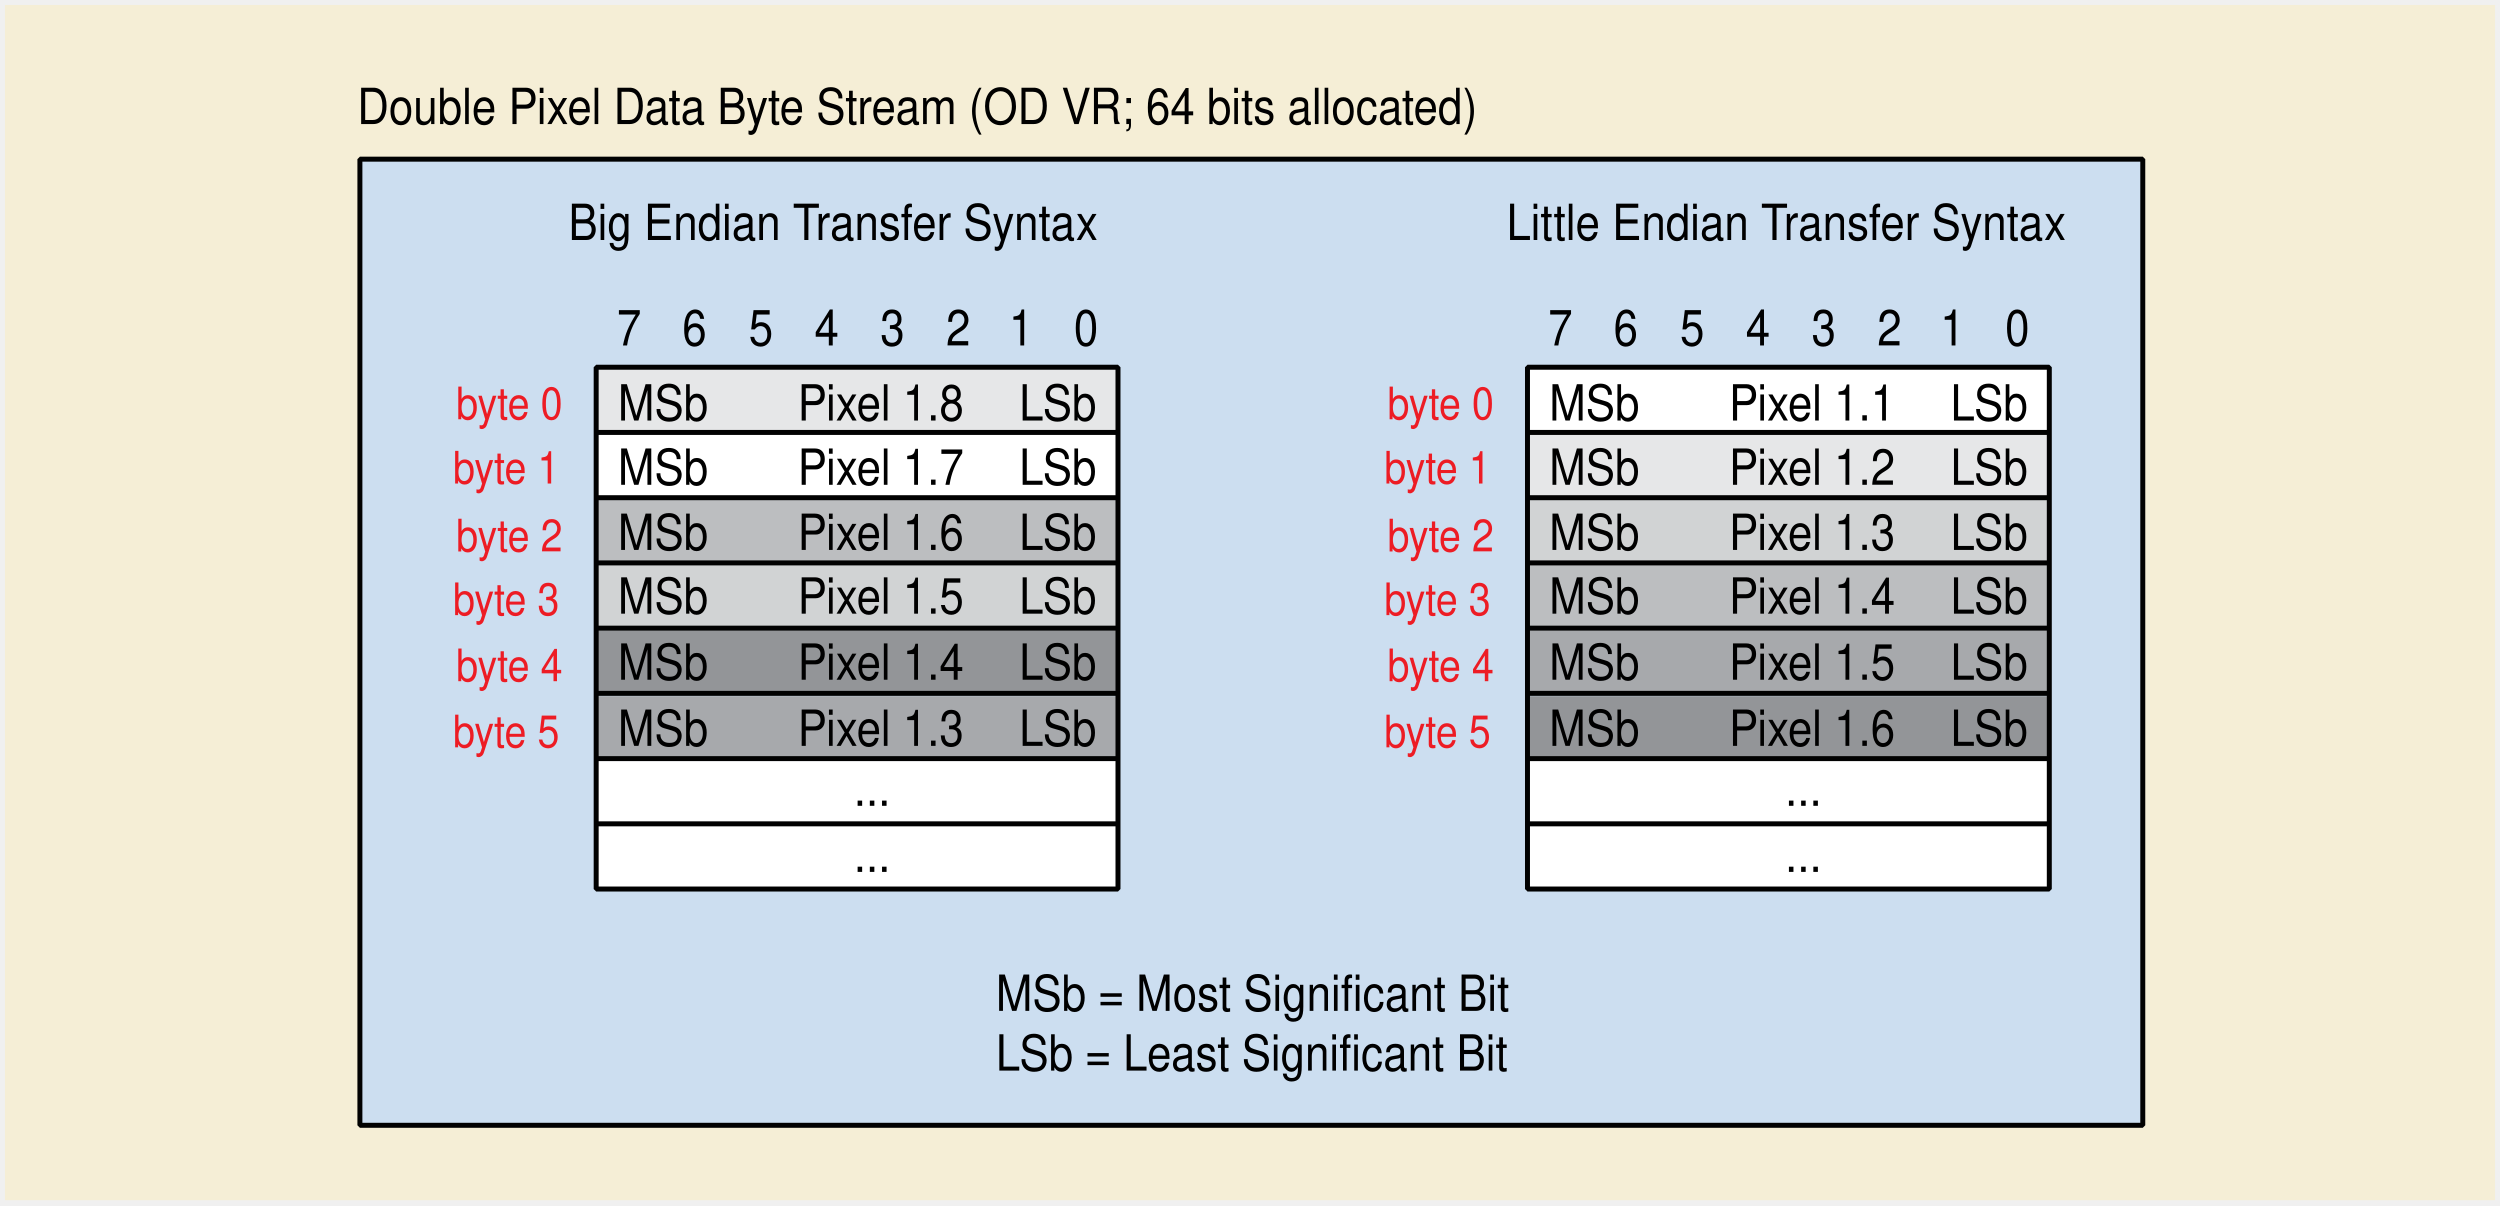
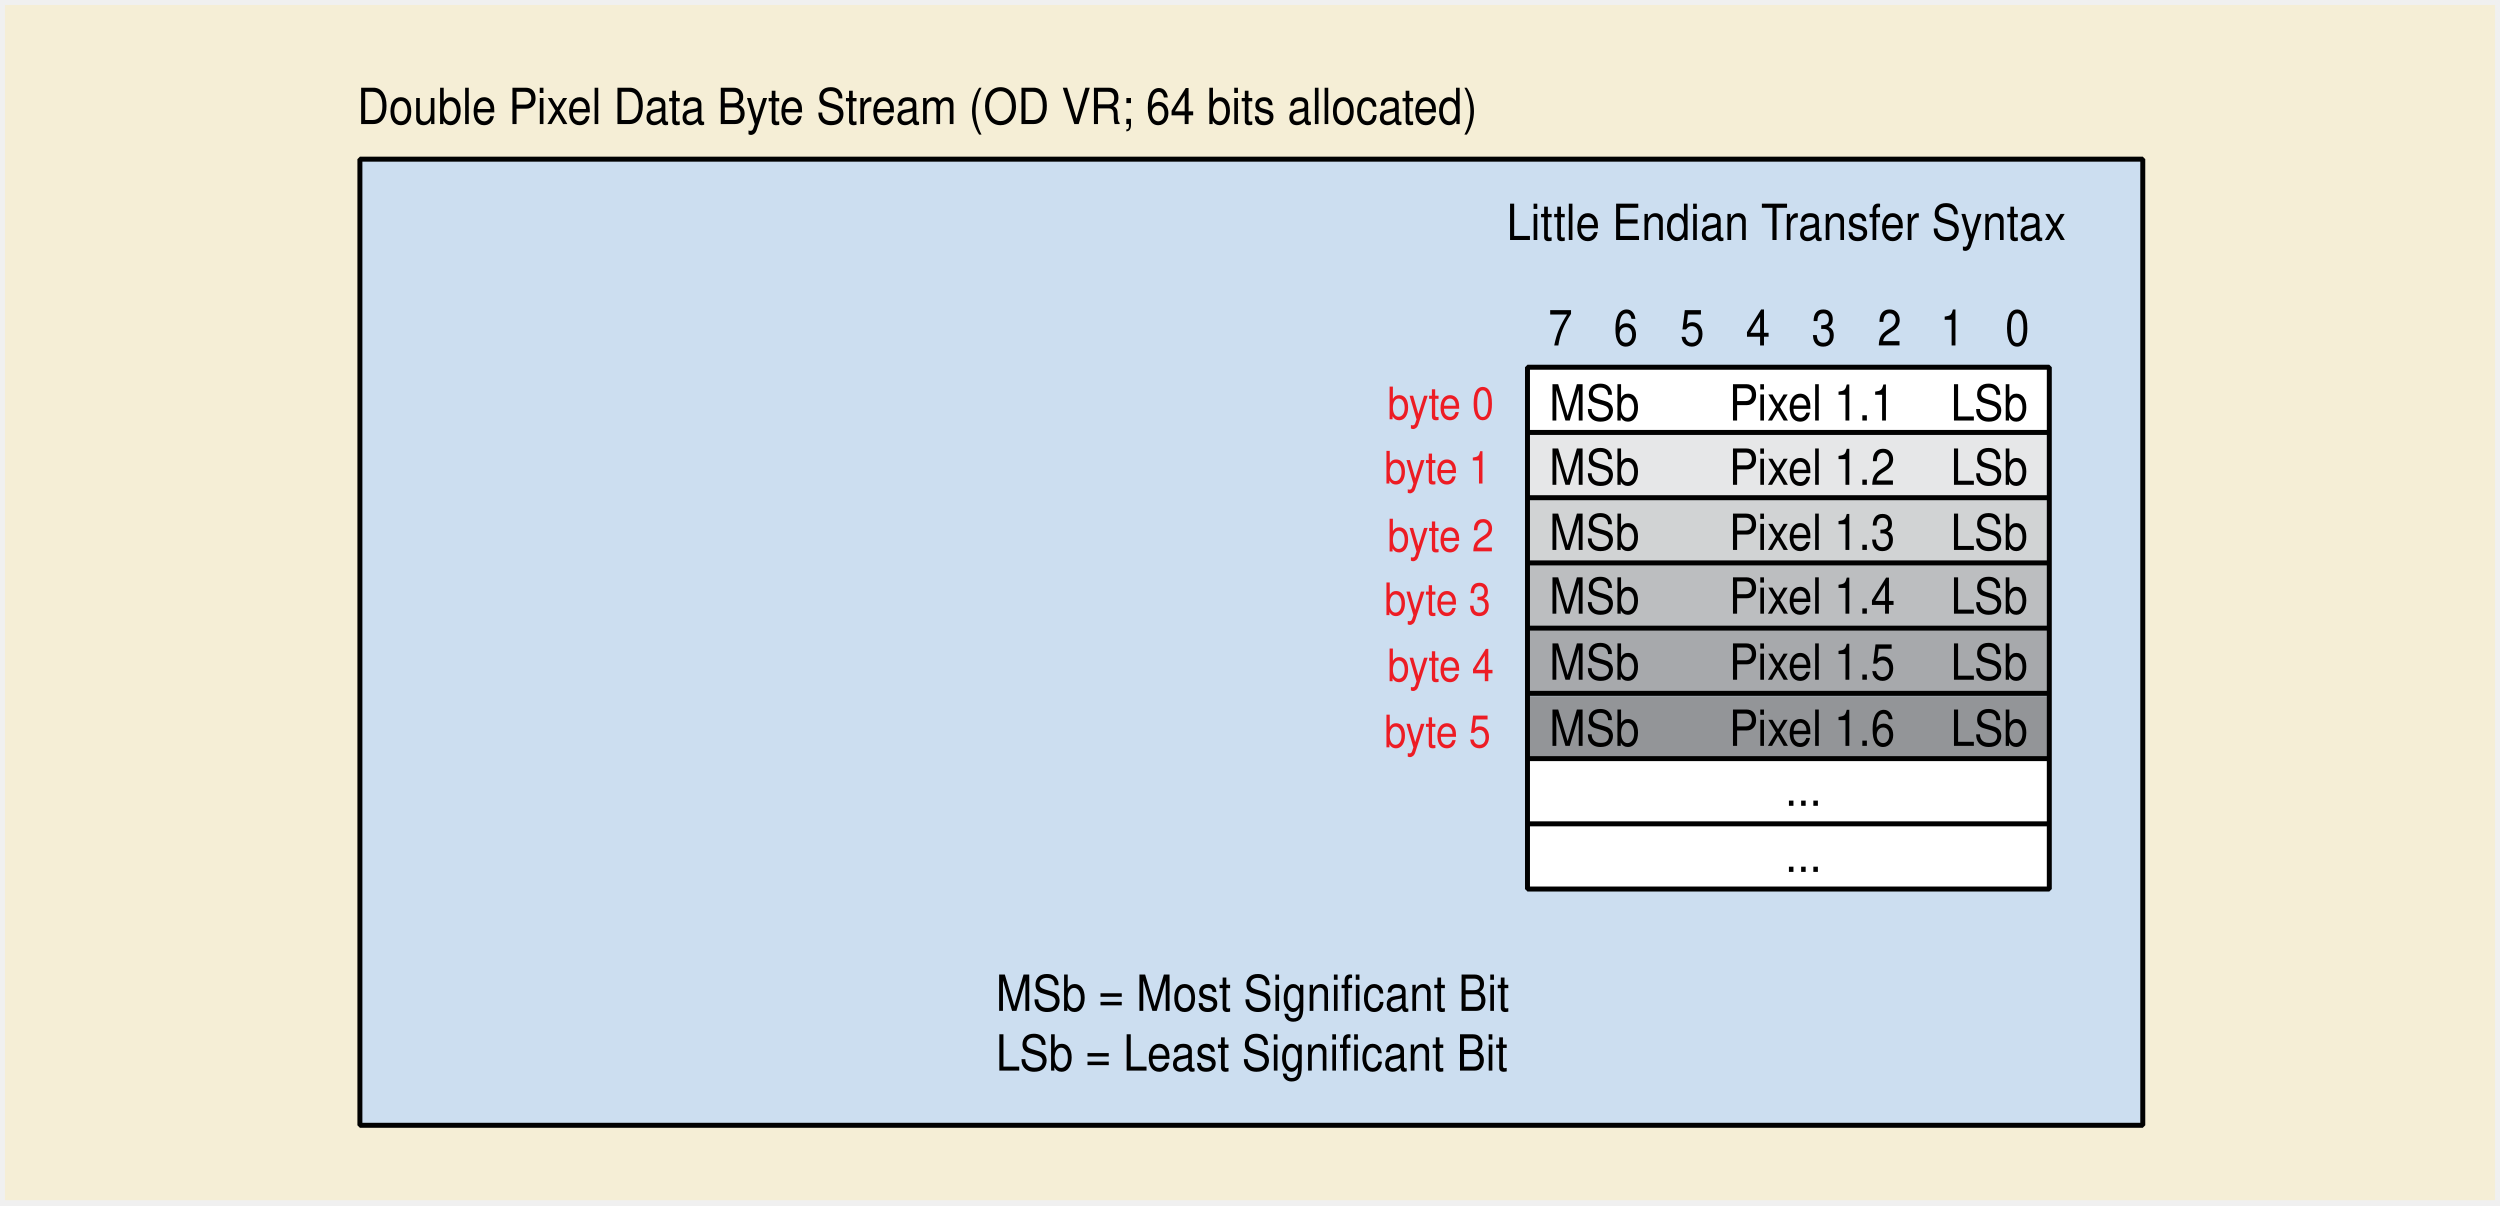
<svg xmlns="http://www.w3.org/2000/svg" version="1.1" id="Layer_1" x="0px" y="0px" width="502px" height="242px" viewBox="0 0 502 242" enable-background="new 0 0 502 242" xml:space="preserve">
  <defs>
    <style type="text/css">
	text {
	  font-family: Helvetica, Verdana, ArialUnicodeMS, san-serif
	}
	</style>
  </defs>
  <g>
   </g>
  <g>
    <rect x="1" y="1" fill="#F5EED6" width="500" height="240" />
    <g>
      <rect x="72.268" y="31.957" fill="#CCDEF0" stroke="#010101" stroke-miterlimit="1" width="358" height="194" />
      <g>
        <rect x="306.719" y="152.324" fill="#FFFFFF" width="104.781" height="13.03" />
        <rect x="306.527" y="139.799" fill="#939598" width="104.973" height="13.03" />
        <rect x="306.527" y="165.858" fill="#FFFFFF" width="104.973" height="13.031" />
        <rect x="306.719" y="86.769" fill="#E6E7E8" width="104.975" height="13.03" />
        <rect x="306.719" y="73.739" fill="#FFFFFF" width="104.781" height="13.03" />
        <rect x="306.719" y="112.829" fill="#BCBEC0" width="104.975" height="13.029" />
        <rect x="306.719" y="99.799" fill="#D1D3D4" width="104.781" height="13.03" />
        <rect x="306.719" y="125.858" fill="#A7A9AC" width="104.781" height="13.031" />
        <g>
          <text transform="matrix(0.8815 0 0 1 347.1826 84.4385)" font-size="10">Pixel 1.1</text>
        </g>
        <g>
          <text transform="matrix(0.8815 0 0 1 311.0762 84.4385)" font-size="10">MSb</text>
        </g>
        <g>
          <text transform="matrix(0.8815 0 0 1 391.6562 84.4385)" font-size="10">LSb</text>
        </g>
        <g>
          <text transform="matrix(0.8815 0 0 1 347.1826 97.3496)" font-size="10">Pixel 1.2</text>
        </g>
        <g>
          <text transform="matrix(0.8815 0 0 1 311.0762 97.3496)" font-size="10">MSb</text>
        </g>
        <g>
          <text transform="matrix(0.8815 0 0 1 391.6562 97.3496)" font-size="10">LSb</text>
        </g>
        <g>
          <text transform="matrix(0.8815 0 0 1 347.1826 110.4312)" font-size="10">Pixel 1.3</text>
        </g>
        <g>
          <text transform="matrix(0.8815 0 0 1 311.0762 110.4312)" font-size="10">MSb</text>
        </g>
        <g>
          <text transform="matrix(0.8815 0 0 1 391.6562 110.4312)" font-size="10">LSb</text>
        </g>
        <g>
          <text transform="matrix(0.8815 0 0 1 347.1826 123.2197)" font-size="10">Pixel 1.4</text>
        </g>
        <g>
          <text transform="matrix(0.8815 0 0 1 311.0762 123.2197)" font-size="10">MSb</text>
        </g>
        <g>
          <text transform="matrix(0.8815 0 0 1 391.6562 123.2197)" font-size="10">LSb</text>
        </g>
        <g>
          <text transform="matrix(0.8815 0 0 1 347.1826 136.4912)" font-size="10">Pixel 1.5</text>
        </g>
        <g>
          <text transform="matrix(0.8815 0 0 1 311.0762 136.4912)" font-size="10">MSb</text>
        </g>
        <g>
          <text transform="matrix(0.8815 0 0 1 391.6562 136.4912)" font-size="10">LSb</text>
        </g>
        <g>
          <text transform="matrix(0.8815 0 0 1 347.1826 149.7646)" font-size="10">Pixel 1.6</text>
        </g>
        <g>
          <text transform="matrix(0.8815 0 0 1 311.0762 149.7646)" font-size="10">MSb</text>
        </g>
        <g>
          <text transform="matrix(0.8815 0 0 1 391.6562 149.7646)" font-size="10">LSb</text>
        </g>
        <g>
          <text transform="matrix(0.8815 0 0 1 358.4453 161.8066)" font-size="10">...</text>
        </g>
        <g>
          <text transform="matrix(0.8815 0 0 1 358.4453 175.0771)" font-size="10">...</text>
        </g>
        <g>
          <text transform="matrix(0.8815 0 0 1 278.6055 84.1865)" fill="#ED1C24" font-size="9">byte 0</text>
        </g>
        <g>
          <text transform="matrix(0.8815 0 0 1 278.6055 110.729)" fill="#ED1C24" font-size="9">byte 2</text>
        </g>
        <g>
          <text transform="matrix(0.8815 0 0 1 277.9727 97.0977)" fill="#ED1C24" font-size="9">byte 1</text>
        </g>
        <g>
          <text transform="matrix(0.8815 0 0 1 278.6055 136.7891)" fill="#ED1C24" font-size="9">byte 4</text>
        </g>
        <g>
          <text transform="matrix(0.8815 0 0 1 277.9727 123.5176)" fill="#ED1C24" font-size="9">byte 3</text>
        </g>
        <g>
          <text transform="matrix(0.8815 0 0 1 277.9727 150.0625)" fill="#ED1C24" font-size="9">byte 5</text>
        </g>
        <rect x="306.719" y="73.739" fill="none" stroke="#010101" stroke-miterlimit="1" width="104.781" height="104.782" />
        <line fill="none" stroke="#010101" stroke-miterlimit="1" x1="306.719" y1="165.423" x2="411.5" y2="165.423" />
        <line fill="none" stroke="#010101" stroke-miterlimit="1" x1="306.719" y1="152.325" x2="411.5" y2="152.325" />
        <line fill="none" stroke="#010101" stroke-miterlimit="1" x1="306.719" y1="139.228" x2="411.5" y2="139.228" />
        <line fill="none" stroke="#010101" stroke-miterlimit="1" x1="306.719" y1="126.13" x2="411.5" y2="126.13" />
        <line fill="none" stroke="#010101" stroke-miterlimit="1" x1="306.719" y1="113.032" x2="411.5" y2="113.032" />
        <line fill="none" stroke="#010101" stroke-miterlimit="1" x1="306.719" y1="99.934" x2="411.5" y2="99.934" />
        <line fill="none" stroke="#010101" stroke-miterlimit="1" x1="306.719" y1="86.836" x2="411.5" y2="86.836" />
      </g>
      <g>
        <text transform="matrix(0.8815 0 0 1 199.9639 202.9824)">
          <tspan x="0" y="0" font-size="10">MSb = Most Significant Bit</tspan>
          <tspan x="0" y="12" font-size="10">LSb = Least Significant Bit</tspan>
        </text>
      </g>
      <g>
        <text transform="matrix(0.8815 0 0 1 71.7329 24.9082)" font-size="10">Double Pixel Data Byte Stream (OD VR; 64 bits allocated)</text>
      </g>
      <g>
        <text transform="matrix(0.8815 0 0 1 302.5156 48.1929)" font-size="10">Little Endian Transfer Syntax</text>
      </g>
      <g>
        <text transform="matrix(0.8815 0 0 1 389.5977 69.3716)" font-size="10">1</text>
      </g>
      <g>
        <text transform="matrix(0.8815 0 0 1 402.627 69.3716)" font-size="10">0</text>
      </g>
      <g>
        <text transform="matrix(0.8815 0 0 1 376.957 69.3716)" font-size="10">2</text>
      </g>
      <g>
        <text transform="matrix(0.8815 0 0 1 363.7539 69.3716)" font-size="10">3</text>
      </g>
      <g>
        <text transform="matrix(0.8815 0 0 1 350.5469 69.3716)" font-size="10">4</text>
      </g>
      <g>
        <text transform="matrix(0.8815 0 0 1 337.3457 69.3716)" font-size="10">5</text>
      </g>
      <g>
        <text transform="matrix(0.8815 0 0 1 310.877 69.3716)" font-size="10">7</text>
      </g>
      <g>
        <text transform="matrix(0.8815 0 0 1 323.998 69.3716)" font-size="10">6</text>
      </g>
-       <g>
-         <text transform="matrix(0.8815 0 0 1 114.1304 48.1929)" font-size="10">Big Endian Transfer Syntax</text>
-       </g>
-       <g>
-         <text transform="matrix(0.8815 0 0 1 202.5972 69.3716)" font-size="10">1</text>
-       </g>
-       <g>
-         <text transform="matrix(0.8815 0 0 1 215.6274 69.3716)" font-size="10">0</text>
-       </g>
-       <g>
-         <text transform="matrix(0.8815 0 0 1 189.9575 69.3716)" font-size="10">2</text>
-       </g>
-       <g>
-         <text transform="matrix(0.8815 0 0 1 176.7534 69.3716)" font-size="10">3</text>
-       </g>
-       <g>
-         <text transform="matrix(0.8815 0 0 1 163.5474 69.3716)" font-size="10">4</text>
-       </g>
-       <g>
-         <text transform="matrix(0.8815 0 0 1 150.3452 69.3716)" font-size="10">5</text>
-       </g>
-       <g>
-         <text transform="matrix(0.8815 0 0 1 123.8774 69.3716)" font-size="10">7</text>
-       </g>
-       <g>
-         <text transform="matrix(0.8815 0 0 1 136.9976 69.3716)" font-size="10">6</text>
-       </g>
-       <g>
-         <rect x="119.711" y="152.324" fill="#FFFFFF" width="104.782" height="13.03" />
-         <rect x="119.519" y="139.799" fill="#A7A9AC" width="104.974" height="13.03" />
-         <rect x="119.519" y="165.858" fill="#FFFFFF" width="104.974" height="13.031" />
-         <rect x="119.711" y="86.769" fill="#FFFFFF" width="104.973" height="13.03" />
-         <rect x="119.711" y="73.739" fill="#E6E7E8" width="104.782" height="13.03" />
-         <rect x="119.711" y="112.829" fill="#D1D3D4" width="104.973" height="13.029" />
-         <rect x="119.711" y="99.799" fill="#BCBEC0" width="104.782" height="13.03" />
-         <rect x="119.711" y="125.858" fill="#939598" width="104.782" height="13.031" />
-         <g>
-           <text transform="matrix(0.8815 0 0 1 160.1748 84.4385)" font-size="10">Pixel 1.8</text>
-         </g>
-         <g>
-           <text transform="matrix(0.8815 0 0 1 124.0688 84.4385)" font-size="10">MSb</text>
-         </g>
-         <g>
-           <text transform="matrix(0.8815 0 0 1 204.6479 84.4385)" font-size="10">LSb</text>
-         </g>
-         <g>
-           <text transform="matrix(0.8815 0 0 1 160.1748 97.3496)" font-size="10">Pixel 1.7</text>
-         </g>
-         <g>
-           <text transform="matrix(0.8815 0 0 1 124.0688 97.3496)" font-size="10">MSb</text>
-         </g>
-         <g>
-           <text transform="matrix(0.8815 0 0 1 204.6479 97.3496)" font-size="10">LSb</text>
-         </g>
-         <g>
-           <text transform="matrix(0.8815 0 0 1 160.1748 110.4312)" font-size="10">Pixel 1.6</text>
-         </g>
-         <g>
-           <text transform="matrix(0.8815 0 0 1 124.0688 110.4312)" font-size="10">MSb</text>
-         </g>
-         <g>
-           <text transform="matrix(0.8815 0 0 1 204.6479 110.4312)" font-size="10">LSb</text>
-         </g>
-         <g>
-           <text transform="matrix(0.8815 0 0 1 160.1748 123.2197)" font-size="10">Pixel 1.5</text>
-         </g>
-         <g>
-           <text transform="matrix(0.8815 0 0 1 124.0688 123.2197)" font-size="10">MSb</text>
-         </g>
-         <g>
-           <text transform="matrix(0.8815 0 0 1 204.6479 123.2197)" font-size="10">LSb</text>
-         </g>
-         <g>
-           <text transform="matrix(0.8815 0 0 1 160.1748 136.4912)" font-size="10">Pixel 1.4</text>
-         </g>
-         <g>
-           <text transform="matrix(0.8815 0 0 1 124.0688 136.4912)" font-size="10">MSb</text>
-         </g>
-         <g>
-           <text transform="matrix(0.8815 0 0 1 204.6479 136.4912)" font-size="10">LSb</text>
-         </g>
-         <g>
-           <text transform="matrix(0.8815 0 0 1 160.1748 149.7646)" font-size="10">Pixel 1.3</text>
-         </g>
-         <g>
-           <text transform="matrix(0.8815 0 0 1 124.0688 149.7646)" font-size="10">MSb</text>
-         </g>
-         <g>
-           <text transform="matrix(0.8815 0 0 1 204.6479 149.7646)" font-size="10">LSb</text>
-         </g>
-         <g>
-           <text transform="matrix(0.8815 0 0 1 171.438 161.8066)" font-size="10">...</text>
-         </g>
-         <g>
-           <text transform="matrix(0.8815 0 0 1 171.438 175.0771)" font-size="10">...</text>
-         </g>
-         <g>
-           <text transform="matrix(0.8815 0 0 1 91.5977 84.1865)" fill="#ED1C24" font-size="9">byte 0</text>
-         </g>
-         <g>
-           <text transform="matrix(0.8815 0 0 1 91.5977 110.729)" fill="#ED1C24" font-size="9">byte 2</text>
-         </g>
-         <g>
-           <text transform="matrix(0.8815 0 0 1 90.9648 97.0977)" fill="#ED1C24" font-size="9">byte 1</text>
-         </g>
-         <g>
-           <text transform="matrix(0.8815 0 0 1 91.5977 136.7891)" fill="#ED1C24" font-size="9">byte 4</text>
-         </g>
-         <g>
-           <text transform="matrix(0.8815 0 0 1 90.9648 123.5176)" fill="#ED1C24" font-size="9">byte 3</text>
-         </g>
-         <g>
-           <text transform="matrix(0.8815 0 0 1 90.9648 150.0625)" fill="#ED1C24" font-size="9">byte 5</text>
-         </g>
-         <rect x="119.711" y="73.739" fill="none" stroke="#010101" stroke-miterlimit="1" width="104.782" height="104.782" />
-         <line fill="none" stroke="#010101" stroke-miterlimit="1" x1="119.711" y1="165.423" x2="224.493" y2="165.423" />
-         <line fill="none" stroke="#010101" stroke-miterlimit="1" x1="119.711" y1="152.325" x2="224.493" y2="152.325" />
-         <line fill="none" stroke="#010101" stroke-miterlimit="1" x1="119.711" y1="139.228" x2="224.493" y2="139.228" />
-         <line fill="none" stroke="#010101" stroke-miterlimit="1" x1="119.711" y1="126.13" x2="224.493" y2="126.13" />
-         <line fill="none" stroke="#010101" stroke-miterlimit="1" x1="119.711" y1="113.032" x2="224.493" y2="113.032" />
-         <line fill="none" stroke="#010101" stroke-miterlimit="1" x1="119.711" y1="99.934" x2="224.493" y2="99.934" />
-         <line fill="none" stroke="#010101" stroke-miterlimit="1" x1="119.711" y1="86.836" x2="224.493" y2="86.836" />
-       </g>
    </g>
  </g>
</svg>
